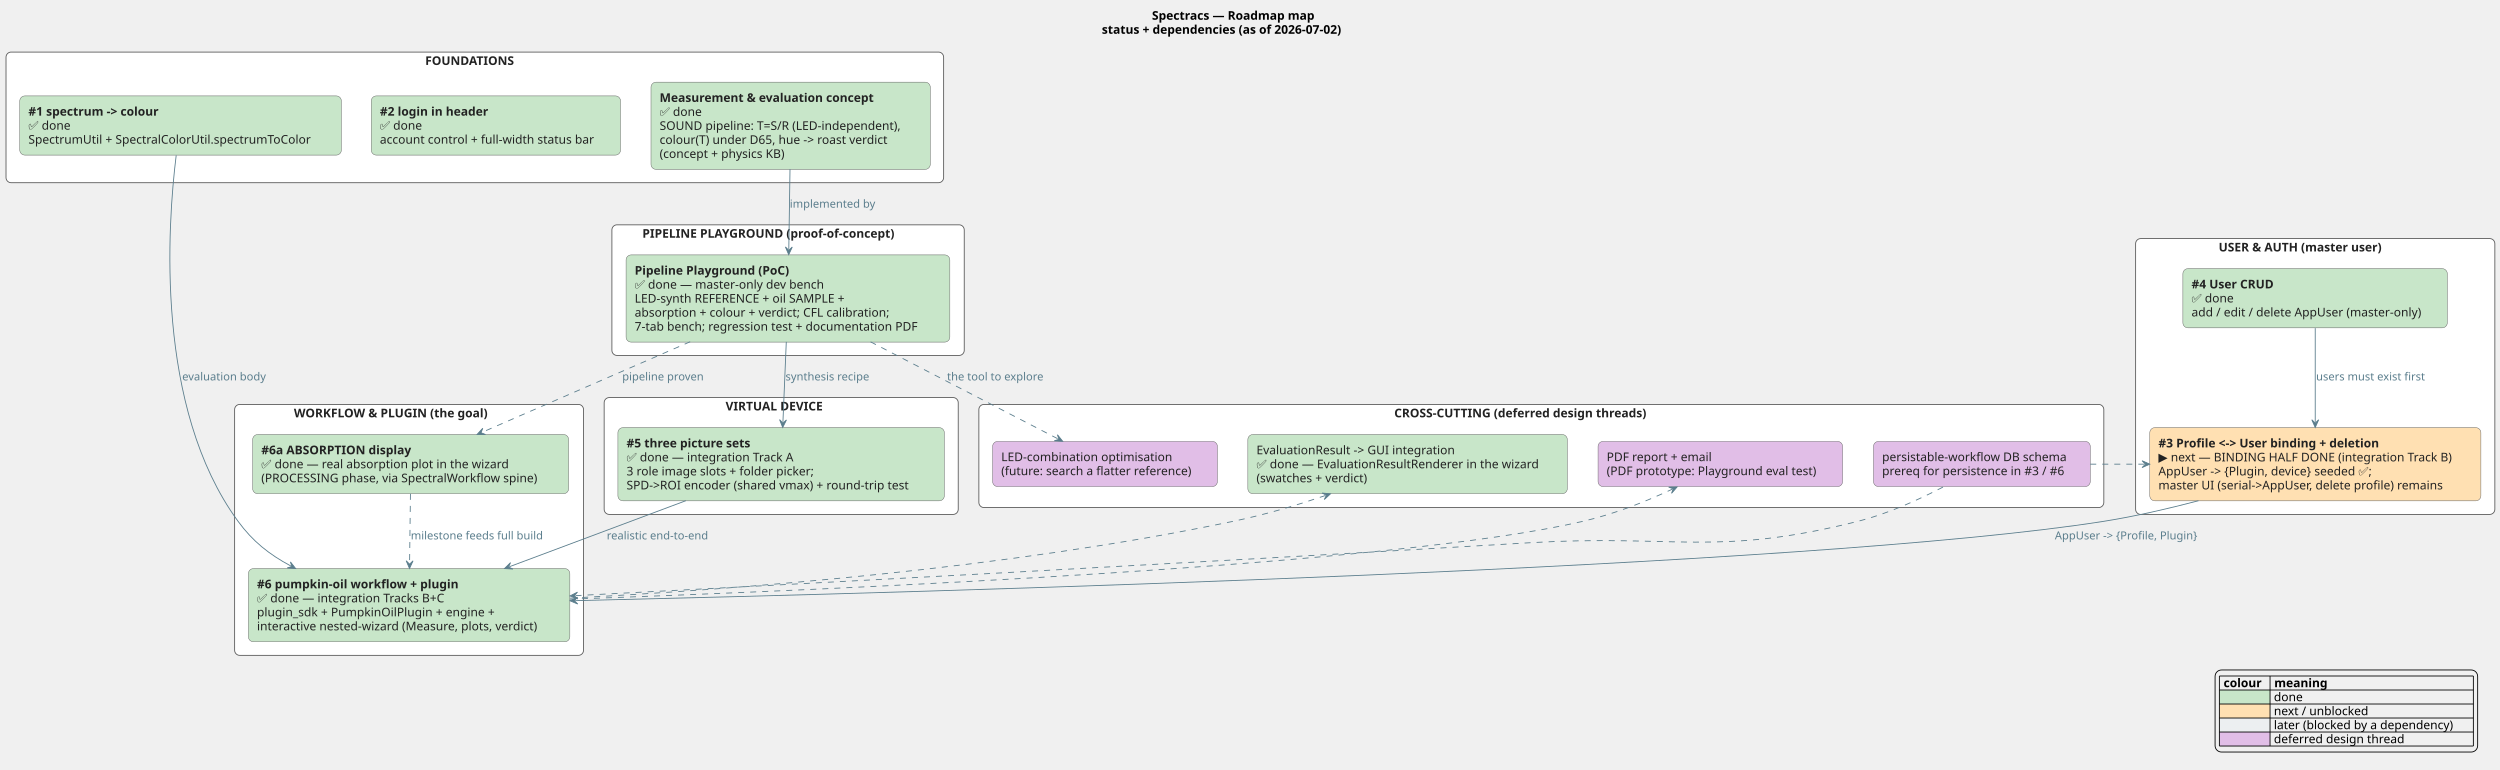
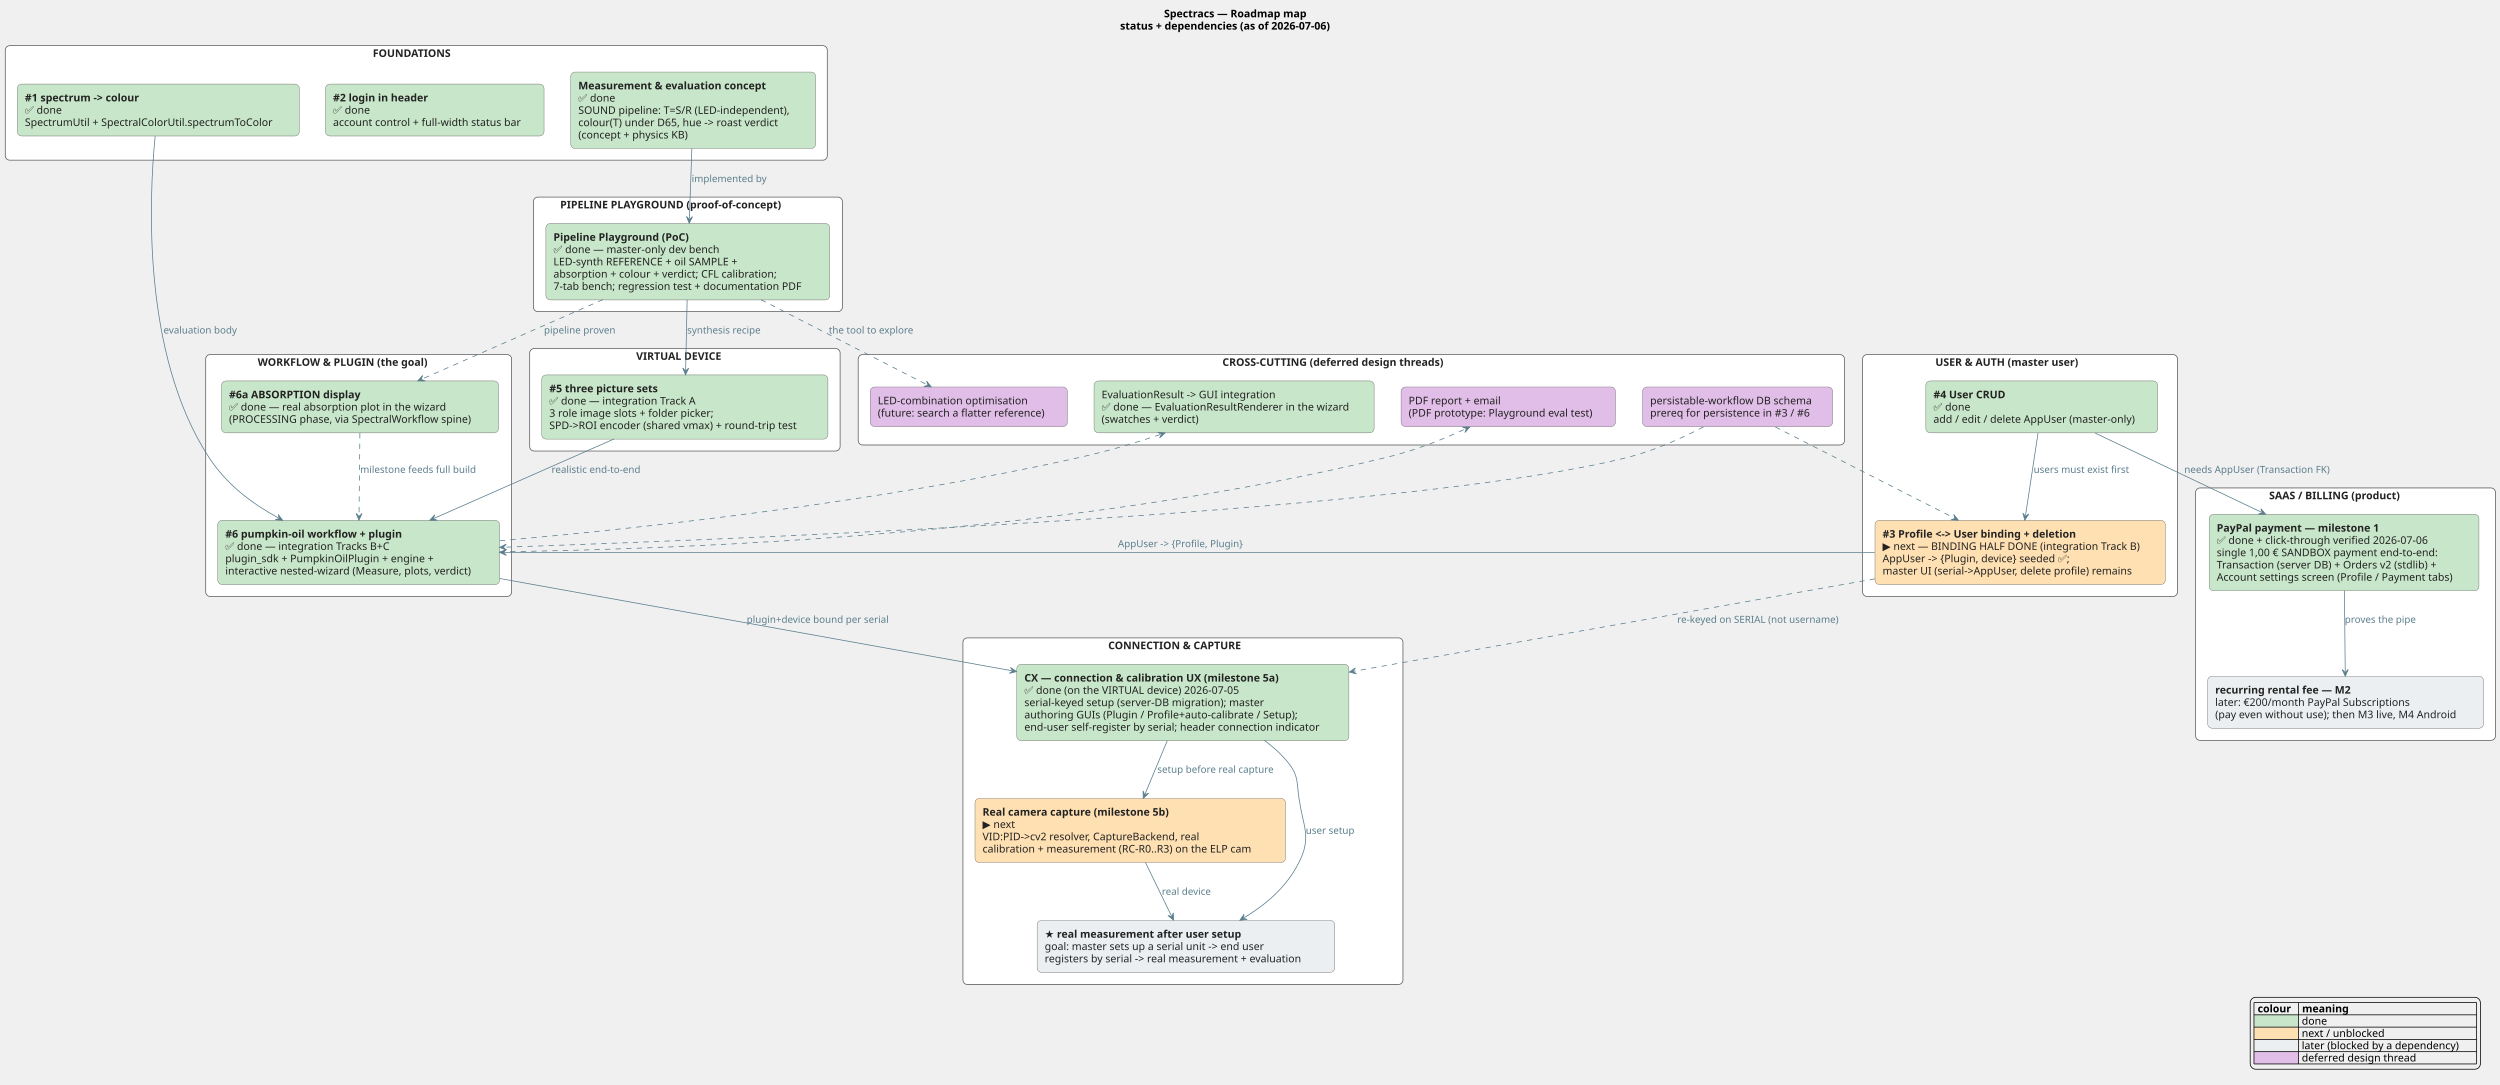
- <svg xmlns="http://www.w3.org/2000/svg" contentStyleType="text/css" height="895px" preserveAspectRatio="none" style="width:2909px;height:895px;background:#FFFFFF;" version="1.1" viewBox="0 0 2909 895" width="2909px" zoomAndPan="magnify">
+ <svg xmlns="http://www.w3.org/2000/svg" contentStyleType="text/css" height="1439px" preserveAspectRatio="none" style="width:3318px;height:1439px;background:#FFFFFF;" version="1.1" viewBox="0 0 3318 1439" width="3318px" zoomAndPan="magnify">
  <defs />
  <g>
-     <text fill="#000000" font-family="Sans" font-size="14" font-weight="bold" lengthAdjust="spacing" textLength="214.177" x="1340.412" y="22.995">Spectracs — Roadmap map</text>
-     <text fill="#000000" font-family="Sans" font-size="14" font-weight="bold" lengthAdjust="spacing" textLength="330.812" x="1282.094" y="39.292">status + dependencies (as of 2026-07-02)</text>
+     <text fill="#000000" font-family="Sans" font-size="14" font-weight="bold" lengthAdjust="spacing" textLength="214.177" x="1544.912" y="22.995">Spectracs — Roadmap map</text>
+     <text fill="#000000" font-family="Sans" font-size="14" font-weight="bold" lengthAdjust="spacing" textLength="330.812" x="1486.594" y="39.292">status + dependencies (as of 2026-07-06)</text>
    <g id="cluster_F">
      <rect fill="#FFFFFF" height="152" rx="6" ry="6" style="stroke:#5A5A5A;stroke-width:1.0;" width="1091" x="7" y="60.594" />
      <text fill="#222222" font-family="Sans" font-size="14" font-weight="bold" lengthAdjust="spacing" textLength="115.466" x="494.767" y="75.589">FOUNDATIONS</text>
    </g>
    <g id="cluster_PG">
-       <rect fill="#FFFFFF" height="152" rx="6" ry="6" style="stroke:#5A5A5A;stroke-width:1.0;" width="410" x="712" y="261.594" />
-       <text fill="#222222" font-family="Sans" font-size="14" font-weight="bold" lengthAdjust="spacing" textLength="339.131" x="747.435" y="276.589">PIPELINE PLAYGROUND  (proof-of-concept)</text>
+       <rect fill="#FFFFFF" height="152" rx="6" ry="6" style="stroke:#5A5A5A;stroke-width:1.0;" width="410" x="708" y="261.594" />
+       <text fill="#222222" font-family="Sans" font-size="14" font-weight="bold" lengthAdjust="spacing" textLength="339.131" x="743.435" y="276.589">PIPELINE PLAYGROUND  (proof-of-concept)</text>
    </g>
    <g id="cluster_UA">
-       <rect fill="#FFFFFF" height="321" rx="6" ry="6" style="stroke:#5A5A5A;stroke-width:1.0;" width="418" x="2485" y="277.594" />
-       <text fill="#222222" font-family="Sans" font-size="14" font-weight="bold" lengthAdjust="spacing" textLength="224.8" x="2581.6" y="292.589">USER &amp; AUTH  (master user)</text>
+       <rect fill="#FFFFFF" height="321" rx="6" ry="6" style="stroke:#5A5A5A;stroke-width:1.0;" width="418" x="2472" y="470.594" />
+       <text fill="#222222" font-family="Sans" font-size="14" font-weight="bold" lengthAdjust="spacing" textLength="224.8" x="2568.6" y="485.589">USER &amp; AUTH  (master user)</text>
    </g>
    <g id="cluster_VD">
      <rect fill="#FFFFFF" height="136" rx="6" ry="6" style="stroke:#5A5A5A;stroke-width:1.0;" width="412" x="703" y="462.594" />
      <text fill="#222222" font-family="Sans" font-size="14" font-weight="bold" lengthAdjust="spacing" textLength="129.439" x="844.281" y="477.589">VIRTUAL DEVICE</text>
    </g>
    <g id="cluster_G">
-       <rect fill="#FFFFFF" height="292" rx="6" ry="6" style="stroke:#5A5A5A;stroke-width:1.0;" width="406" x="273" y="470.594" />
+       <rect fill="#FFFFFF" height="321" rx="6" ry="6" style="stroke:#5A5A5A;stroke-width:1.0;" width="406" x="273" y="470.594" />
      <text fill="#222222" font-family="Sans" font-size="14" font-weight="bold" lengthAdjust="spacing" textLength="268.058" x="341.971" y="485.589">WORKFLOW &amp; PLUGIN   (the goal)</text>
+     </g>
+     <g id="cluster_CX">
+       <rect fill="#FFFFFF" height="460" rx="6" ry="6" style="stroke:#5A5A5A;stroke-width:1.0;" width="584" x="1278" y="846.594" />
+       <text fill="#222222" font-family="Sans" font-size="14" font-weight="bold" lengthAdjust="spacing" textLength="198.413" x="1470.793" y="861.589">CONNECTION &amp; CAPTURE</text>
+     </g>
+     <g id="cluster_SAAS">
+       <rect fill="#FFFFFF" height="335" rx="6" ry="6" style="stroke:#5A5A5A;stroke-width:1.0;" width="398" x="2914" y="647.594" />
+       <text fill="#222222" font-family="Sans" font-size="14" font-weight="bold" lengthAdjust="spacing" textLength="202.904" x="3011.548" y="662.589">SAAS / BILLING  (product)</text>
    </g>
    <g id="cluster_CC">
      <rect fill="#FFFFFF" height="120" rx="6" ry="6" style="stroke:#5A5A5A;stroke-width:1.0;" width="1309" x="1139" y="470.594" />
      <text fill="#222222" font-family="Sans" font-size="14" font-weight="bold" lengthAdjust="spacing" textLength="342.31" x="1622.345" y="485.589">CROSS-CUTTING  (deferred design threads)</text>
    </g>
    <g id="elem_R1">
      <rect fill="#C8E6C9" height="68.891" rx="6" ry="6" style="stroke:#5A5A5A;stroke-width:0.5;" width="374.218" x="23" y="111.594" />
      <text fill="#222222" font-family="Sans" font-size="14" font-weight="bold" lengthAdjust="spacing" textLength="182.014" x="33" y="134.589">#1  spectrum -&gt; colour</text>
      <text fill="#222222" font-family="Sans" font-size="14" lengthAdjust="spacing" textLength="51.233" x="33" y="150.886">✅ done</text>
      <text fill="#222222" font-family="Sans" font-size="14" lengthAdjust="spacing" textLength="354.218" x="33" y="167.183">SpectrumUtil + SpectralColorUtil.spectrumToColor</text>
    </g>
    <g id="elem_R2">
      <rect fill="#C8E6C9" height="68.891" rx="6" ry="6" style="stroke:#5A5A5A;stroke-width:0.5;" width="290.054" x="432" y="111.594" />
      <text fill="#222222" font-family="Sans" font-size="14" font-weight="bold" lengthAdjust="spacing" textLength="150.268" x="442" y="134.589">#2  login in header</text>
      <text fill="#222222" font-family="Sans" font-size="14" lengthAdjust="spacing" textLength="51.233" x="442" y="150.886">✅ done</text>
      <text fill="#222222" font-family="Sans" font-size="14" lengthAdjust="spacing" textLength="270.054" x="442" y="167.183">account control + full-width status bar</text>
    </g>
    <g id="elem_CONCEPT">
      <rect fill="#C8E6C9" height="101.484" rx="6" ry="6" style="stroke:#5A5A5A;stroke-width:0.5;" width="324.978" x="757.5" y="95.594" />
      <text fill="#222222" font-family="Sans" font-size="14" font-weight="bold" lengthAdjust="spacing" textLength="280.896" x="767.5" y="118.589">Measurement &amp; evaluation concept</text>
      <text fill="#222222" font-family="Sans" font-size="14" lengthAdjust="spacing" textLength="51.233" x="767.5" y="134.886">✅ done</text>
      <text fill="#222222" font-family="Sans" font-size="14" lengthAdjust="spacing" textLength="304.978" x="767.5" y="151.183">SOUND pipeline: T=S/R (LED-independent),</text>
      <text fill="#222222" font-family="Sans" font-size="14" lengthAdjust="spacing" textLength="291.013" x="767.5" y="167.48">colour(T) under D65, hue -&gt; roast verdict</text>
      <text fill="#222222" font-family="Sans" font-size="14" lengthAdjust="spacing" textLength="162.832" x="767.5" y="183.776">(concept + physics KB)</text>
    </g>
    <g id="elem_PLAY">
-       <rect fill="#C8E6C9" height="101.484" rx="6" ry="6" style="stroke:#5A5A5A;stroke-width:0.5;" width="376.74" x="728.5" y="296.594" />
-       <text fill="#222222" font-family="Sans" font-size="14" font-weight="bold" lengthAdjust="spacing" textLength="206.466" x="738.5" y="319.589">Pipeline Playground (PoC)</text>
-       <text fill="#222222" font-family="Sans" font-size="14" lengthAdjust="spacing" textLength="235.796" x="738.5" y="335.886">✅ done — master-only dev bench</text>
-       <text fill="#222222" font-family="Sans" font-size="14" lengthAdjust="spacing" textLength="272.118" x="738.5" y="352.183">LED-synth REFERENCE + oil SAMPLE +</text>
-       <text fill="#222222" font-family="Sans" font-size="14" lengthAdjust="spacing" textLength="326.067" x="738.5" y="368.479">absorption + colour + verdict; CFL calibration;</text>
-       <text fill="#222222" font-family="Sans" font-size="14" lengthAdjust="spacing" textLength="356.74" x="738.5" y="384.776">7-tab bench; regression test + documentation PDF</text>
+       <rect fill="#C8E6C9" height="101.484" rx="6" ry="6" style="stroke:#5A5A5A;stroke-width:0.5;" width="376.74" x="724.5" y="296.594" />
+       <text fill="#222222" font-family="Sans" font-size="14" font-weight="bold" lengthAdjust="spacing" textLength="206.466" x="734.5" y="319.589">Pipeline Playground (PoC)</text>
+       <text fill="#222222" font-family="Sans" font-size="14" lengthAdjust="spacing" textLength="235.796" x="734.5" y="335.886">✅ done — master-only dev bench</text>
+       <text fill="#222222" font-family="Sans" font-size="14" lengthAdjust="spacing" textLength="272.118" x="734.5" y="352.183">LED-synth REFERENCE + oil SAMPLE +</text>
+       <text fill="#222222" font-family="Sans" font-size="14" lengthAdjust="spacing" textLength="326.067" x="734.5" y="368.479">absorption + colour + verdict; CFL calibration;</text>
+       <text fill="#222222" font-family="Sans" font-size="14" lengthAdjust="spacing" textLength="356.74" x="734.5" y="384.776">7-tab bench; regression test + documentation PDF</text>
    </g>
    <g id="elem_R4">
-       <rect fill="#C8E6C9" height="68.891" rx="6" ry="6" style="stroke:#5A5A5A;stroke-width:0.5;" width="307.69" x="2540" y="312.594" />
-       <text fill="#222222" font-family="Sans" font-size="14" font-weight="bold" lengthAdjust="spacing" textLength="116.238" x="2550" y="335.589">#4  User CRUD</text>
-       <text fill="#222222" font-family="Sans" font-size="14" lengthAdjust="spacing" textLength="51.233" x="2550" y="351.886">✅ done</text>
-       <text fill="#222222" font-family="Sans" font-size="14" lengthAdjust="spacing" textLength="287.69" x="2550" y="368.183">add / edit / delete AppUser (master-only)</text>
+       <rect fill="#C8E6C9" height="68.891" rx="6" ry="6" style="stroke:#5A5A5A;stroke-width:0.5;" width="307.69" x="2556" y="505.594" />
+       <text fill="#222222" font-family="Sans" font-size="14" font-weight="bold" lengthAdjust="spacing" textLength="116.238" x="2566" y="528.589">#4  User CRUD</text>
+       <text fill="#222222" font-family="Sans" font-size="14" lengthAdjust="spacing" textLength="51.233" x="2566" y="544.886">✅ done</text>
+       <text fill="#222222" font-family="Sans" font-size="14" lengthAdjust="spacing" textLength="287.69" x="2566" y="561.183">add / edit / delete AppUser (master-only)</text>
    </g>
    <g id="elem_R3">
-       <rect fill="#FFE0B2" height="85.188" rx="6" ry="6" style="stroke:#5A5A5A;stroke-width:0.5;" width="385.265" x="2501.5" y="497.594" />
-       <text fill="#222222" font-family="Sans" font-size="14" font-weight="bold" lengthAdjust="spacing" textLength="309.142" x="2511.5" y="520.589">#3  Profile &lt;-&gt; User binding + deletion</text>
-       <text fill="#222222" font-family="Sans" font-size="14" lengthAdjust="spacing" textLength="365.265" x="2511.5" y="536.886">▶ next — BINDING HALF DONE (integration Track B)</text>
-       <text fill="#222222" font-family="Sans" font-size="14" lengthAdjust="spacing" textLength="276.866" x="2511.5" y="553.183">AppUser -&gt; {Plugin, device} seeded ✅;</text>
-       <text fill="#222222" font-family="Sans" font-size="14" lengthAdjust="spacing" textLength="360.712" x="2511.5" y="569.48">master UI (serial-&gt;AppUser, delete profile) remains</text>
+       <rect fill="#FFE0B2" height="85.188" rx="6" ry="6" style="stroke:#5A5A5A;stroke-width:0.5;" width="385.265" x="2488.5" y="690.594" />
+       <text fill="#222222" font-family="Sans" font-size="14" font-weight="bold" lengthAdjust="spacing" textLength="309.142" x="2498.5" y="713.589">#3  Profile &lt;-&gt; User binding + deletion</text>
+       <text fill="#222222" font-family="Sans" font-size="14" lengthAdjust="spacing" textLength="365.265" x="2498.5" y="729.886">▶ next — BINDING HALF DONE (integration Track B)</text>
+       <text fill="#222222" font-family="Sans" font-size="14" lengthAdjust="spacing" textLength="276.866" x="2498.5" y="746.183">AppUser -&gt; {Plugin, device} seeded ✅;</text>
+       <text fill="#222222" font-family="Sans" font-size="14" lengthAdjust="spacing" textLength="360.712" x="2498.5" y="762.48">master UI (serial-&gt;AppUser, delete profile) remains</text>
    </g>
    <g id="elem_R5">
      <rect fill="#C8E6C9" height="85.188" rx="6" ry="6" style="stroke:#5A5A5A;stroke-width:0.5;" width="379.83" x="719" y="497.594" />
      <text fill="#222222" font-family="Sans" font-size="14" font-weight="bold" lengthAdjust="spacing" textLength="172.553" x="729" y="520.589">#5  three picture sets</text>
      <text fill="#222222" font-family="Sans" font-size="14" lengthAdjust="spacing" textLength="208.206" x="729" y="536.886">✅ done — integration Track A</text>
      <text fill="#222222" font-family="Sans" font-size="14" lengthAdjust="spacing" textLength="238.608" x="729" y="553.183">3 role image slots + folder picker;</text>
      <text fill="#222222" font-family="Sans" font-size="14" lengthAdjust="spacing" textLength="359.83" x="729" y="569.48">SPD-&gt;ROI encoder (shared vmax) + round-trip test</text>
    </g>
    <g id="elem_R6a">
      <rect fill="#C8E6C9" height="68.891" rx="6" ry="6" style="stroke:#5A5A5A;stroke-width:0.5;" width="367.669" x="294" y="505.594" />
      <text fill="#222222" font-family="Sans" font-size="14" font-weight="bold" lengthAdjust="spacing" textLength="204.996" x="304" y="528.589">#6a  ABSORPTION display</text>
      <text fill="#222222" font-family="Sans" font-size="14" lengthAdjust="spacing" textLength="306.486" x="304" y="544.886">✅ done — real absorption plot in the wizard</text>
      <text fill="#222222" font-family="Sans" font-size="14" lengthAdjust="spacing" textLength="347.669" x="304" y="561.183">(PROCESSING phase, via SpectralWorkflow spine)</text>
    </g>
    <g id="elem_R6">
-       <rect fill="#C8E6C9" height="85.188" rx="6" ry="6" style="stroke:#5A5A5A;stroke-width:0.5;" width="374.081" x="289" y="661.594" />
-       <text fill="#222222" font-family="Sans" font-size="14" font-weight="bold" lengthAdjust="spacing" textLength="273.055" x="299" y="684.589">#6  pumpkin-oil workflow + plugin</text>
-       <text fill="#222222" font-family="Sans" font-size="14" lengthAdjust="spacing" textLength="237.033" x="299" y="700.886">✅ done — integration Tracks B+C</text>
-       <text fill="#222222" font-family="Sans" font-size="14" lengthAdjust="spacing" textLength="302.142" x="299" y="717.183">plugin_sdk + PumpkinOilPlugin + engine +</text>
-       <text fill="#222222" font-family="Sans" font-size="14" lengthAdjust="spacing" textLength="354.081" x="299" y="733.48">interactive nested-wizard (Measure, plots, verdict)</text>
+       <rect fill="#C8E6C9" height="85.188" rx="6" ry="6" style="stroke:#5A5A5A;stroke-width:0.5;" width="374.081" x="289" y="690.594" />
+       <text fill="#222222" font-family="Sans" font-size="14" font-weight="bold" lengthAdjust="spacing" textLength="273.055" x="299" y="713.589">#6  pumpkin-oil workflow + plugin</text>
+       <text fill="#222222" font-family="Sans" font-size="14" lengthAdjust="spacing" textLength="237.033" x="299" y="729.886">✅ done — integration Tracks B+C</text>
+       <text fill="#222222" font-family="Sans" font-size="14" lengthAdjust="spacing" textLength="302.142" x="299" y="746.183">plugin_sdk + PumpkinOilPlugin + engine +</text>
+       <text fill="#222222" font-family="Sans" font-size="14" lengthAdjust="spacing" textLength="354.081" x="299" y="762.48">interactive nested-wizard (Measure, plots, verdict)</text>
+     </g>
+     <g id="elem_CXA">
+       <rect fill="#C8E6C9" height="101.484" rx="6" ry="6" style="stroke:#5A5A5A;stroke-width:0.5;" width="440.731" x="1349.5" y="881.594" />
+       <text fill="#222222" font-family="Sans" font-size="14" font-weight="bold" lengthAdjust="spacing" textLength="384.843" x="1359.5" y="904.589">CX — connection &amp; calibration UX (milestone 5a)</text>
+       <text fill="#222222" font-family="Sans" font-size="14" lengthAdjust="spacing" textLength="311.777" x="1359.5" y="920.886">✅ done (on the VIRTUAL device) 2026-07-05</text>
+       <text fill="#222222" font-family="Sans" font-size="14" lengthAdjust="spacing" textLength="344.866" x="1359.5" y="937.183">serial-keyed setup (server-DB migration); master</text>
+       <text fill="#222222" font-family="Sans" font-size="14" lengthAdjust="spacing" textLength="389.437" x="1359.5" y="953.48">authoring GUIs (Plugin / Profile+auto-calibrate / Setup);</text>
+       <text fill="#222222" font-family="Sans" font-size="14" lengthAdjust="spacing" textLength="420.731" x="1359.5" y="969.776">end-user self-register by serial; header connection indicator</text>
+     </g>
+     <g id="elem_RC">
+       <rect fill="#FFE0B2" height="85.188" rx="6" ry="6" style="stroke:#5A5A5A;stroke-width:0.5;" width="412.021" x="1294" y="1059.594" />
+       <text fill="#222222" font-family="Sans" font-size="14" font-weight="bold" lengthAdjust="spacing" textLength="283.37" x="1304" y="1082.589">Real camera capture (milestone 5b)</text>
+       <text fill="#222222" font-family="Sans" font-size="14" lengthAdjust="spacing" textLength="46.477" x="1304" y="1098.886">▶ next</text>
+       <text fill="#222222" font-family="Sans" font-size="14" lengthAdjust="spacing" textLength="316.422" x="1304" y="1115.183">VID:PID-&gt;cv2 resolver, CaptureBackend, real</text>
+       <text fill="#222222" font-family="Sans" font-size="14" lengthAdjust="spacing" textLength="392.021" x="1304" y="1131.479">calibration + measurement (RC-R0..R3) on the ELP cam</text>
+     </g>
+     <g id="elem_MS">
+       <rect fill="#ECEFF1" height="68.891" rx="6" ry="6" style="stroke:#5A5A5A;stroke-width:0.5;" width="394.903" x="1376.5" y="1221.594" />
+       <text fill="#222222" font-family="Sans" font-size="14" font-weight="bold" lengthAdjust="spacing" textLength="294.376" x="1386.5" y="1244.589">★ real measurement after user setup</text>
+       <text fill="#222222" font-family="Sans" font-size="14" lengthAdjust="spacing" textLength="317.926" x="1386.5" y="1260.886">goal: master sets up a serial unit -&gt; end user</text>
+       <text fill="#222222" font-family="Sans" font-size="14" lengthAdjust="spacing" textLength="374.903" x="1386.5" y="1277.183">registers by serial -&gt; real measurement + evaluation</text>
+     </g>
+     <g id="elem_PAY">
+       <rect fill="#C8E6C9" height="101.484" rx="6" ry="6" style="stroke:#5A5A5A;stroke-width:0.5;" width="358.044" x="2932" y="682.594" />
+       <text fill="#222222" font-family="Sans" font-size="14" font-weight="bold" lengthAdjust="spacing" textLength="243.701" x="2942" y="705.589">PayPal payment — milestone 1</text>
+       <text fill="#222222" font-family="Sans" font-size="14" lengthAdjust="spacing" textLength="306.637" x="2942" y="721.886">✅ done + click-through verified 2026-07-06</text>
+       <text fill="#222222" font-family="Sans" font-size="14" lengthAdjust="spacing" textLength="317.693" x="2942" y="738.183">single 1,00 € SANDBOX payment end-to-end:</text>
+       <text fill="#222222" font-family="Sans" font-size="14" lengthAdjust="spacing" textLength="326.163" x="2942" y="754.48">Transaction (server DB) + Orders v2 (stdlib) +</text>
+       <text fill="#222222" font-family="Sans" font-size="14" lengthAdjust="spacing" textLength="338.044" x="2942" y="770.776">Account settings screen (Profile / Payment tabs)</text>
+     </g>
+     <g id="elem_PAY2">
+       <rect fill="#ECEFF1" height="68.891" rx="6" ry="6" style="stroke:#5A5A5A;stroke-width:0.5;" width="366.172" x="2930" y="897.594" />
+       <text fill="#222222" font-family="Sans" font-size="14" font-weight="bold" lengthAdjust="spacing" textLength="202.815" x="2940" y="920.589">recurring rental fee — M2</text>
+       <text fill="#222222" font-family="Sans" font-size="14" lengthAdjust="spacing" textLength="276.678" x="2940" y="936.886">later: €200/month PayPal Subscriptions</text>
+       <text fill="#222222" font-family="Sans" font-size="14" lengthAdjust="spacing" textLength="346.172" x="2940" y="953.183">(pay even without use); then M3 live, M4 Android</text>
    </g>
    <g id="elem_CCa">
      <rect fill="#E1BEE7" height="52.594" rx="6" ry="6" style="stroke:#5A5A5A;stroke-width:0.5;" width="252.237" x="2180" y="513.594" />
      <text fill="#222222" font-family="Sans" font-size="14" lengthAdjust="spacing" textLength="228.935" x="2190" y="536.589">persistable-workflow DB schema</text>
      <text fill="#222222" font-family="Sans" font-size="14" lengthAdjust="spacing" textLength="232.237" x="2190" y="552.886">prereq for persistence in #3 / #6</text>
    </g>
    <g id="elem_CCb">
      <rect fill="#C8E6C9" height="68.891" rx="6" ry="6" style="stroke:#5A5A5A;stroke-width:0.5;" width="371.727" x="1452" y="505.594" />
      <text fill="#222222" font-family="Sans" font-size="14" lengthAdjust="spacing" textLength="250.018" x="1462" y="528.589">EvaluationResult -&gt; GUI integration</text>
      <text fill="#222222" font-family="Sans" font-size="14" lengthAdjust="spacing" textLength="351.727" x="1462" y="544.886">✅ done — EvaluationResultRenderer in the wizard</text>
      <text fill="#222222" font-family="Sans" font-size="14" lengthAdjust="spacing" textLength="145.462" x="1462" y="561.183">(swatches + verdict)</text>
    </g>
    <g id="elem_CCc">
      <rect fill="#E1BEE7" height="52.594" rx="6" ry="6" style="stroke:#5A5A5A;stroke-width:0.5;" width="284.544" x="1859.5" y="513.594" />
      <text fill="#222222" font-family="Sans" font-size="14" lengthAdjust="spacing" textLength="134.032" x="1869.5" y="536.589">PDF report + email</text>
      <text fill="#222222" font-family="Sans" font-size="14" lengthAdjust="spacing" textLength="264.544" x="1869.5" y="552.886">(PDF prototype: Playground eval test)</text>
    </g>
    <g id="elem_CCd">
      <rect fill="#E1BEE7" height="52.594" rx="6" ry="6" style="stroke:#5A5A5A;stroke-width:0.5;" width="261.575" x="1155" y="513.594" />
      <text fill="#222222" font-family="Sans" font-size="14" lengthAdjust="spacing" textLength="210.923" x="1165" y="536.589">LED-combination optimisation</text>
      <text fill="#222222" font-family="Sans" font-size="14" lengthAdjust="spacing" textLength="241.575" x="1165" y="552.886">(future: search a flatter reference)</text>
    </g>
    <g id="link_R1_R6">
-       <path d="M205.03,180.744 C194.87,262.464 180.2,474.394 277,606.594 C294.07,629.904 313.007,645.028 338.707,658.748 " fill="none" id="R1-to-R6" style="stroke:#5A7D8C;stroke-width:1.0;" />
-       <polygon fill="#5A7D8C" points="344,661.574,337.944,653.807,339.589,659.219,334.177,660.864,344,661.574" style="stroke:#5A7D8C;stroke-width:1.0;" />
-       <text fill="#5A7D8C" font-family="Sans" font-size="13" lengthAdjust="spacing" textLength="104.66" x="212" y="442.661">evaluation body</text>
+       <path d="M205.93,180.684 C197.91,261.364 187.91,469.554 277,606.594 C300.54,642.804 333.33,667.628 369.89,687.688 " fill="none" id="R1-to-R6" style="stroke:#5A7D8C;stroke-width:1.0;" />
+       <polygon fill="#5A7D8C" points="375.15,690.574,369.184,682.738,370.767,688.169,365.336,689.751,375.15,690.574" style="stroke:#5A7D8C;stroke-width:1.0;" />
+       <text fill="#5A7D8C" font-family="Sans" font-size="13" lengthAdjust="spacing" textLength="104.66" x="217" y="442.661">evaluation body</text>
    </g>
    <g id="link_CONCEPT_PLAY">
-       <path d="M919.25,196.794 C918.79,227.184 918.301,259.934 917.841,290.334 " fill="none" id="CONCEPT-to-PLAY" style="stroke:#5A7D8C;stroke-width:1.0;" />
-       <polygon fill="#5A7D8C" points="917.75,296.334,921.886,287.395,917.826,291.334,913.887,287.274,917.75,296.334" style="stroke:#5A7D8C;stroke-width:1.0;" />
-       <text fill="#5A7D8C" font-family="Sans" font-size="13" lengthAdjust="spacing" textLength="106.463" x="919" y="241.661">implemented by</text>
+       <path d="M918.25,196.794 C917.18,227.184 916.031,259.938 914.961,290.337 " fill="none" id="CONCEPT-to-PLAY" style="stroke:#5A7D8C;stroke-width:1.0;" />
+       <polygon fill="#5A7D8C" points="914.75,296.334,919.064,287.48,914.926,291.337,911.069,287.199,914.75,296.334" style="stroke:#5A7D8C;stroke-width:1.0;" />
+       <text fill="#5A7D8C" font-family="Sans" font-size="13" lengthAdjust="spacing" textLength="106.463" x="918" y="241.661">implemented by</text>
    </g>
    <g id="link_PLAY_R5">
-       <path d="M914.92,397.774 C913.62,428.724 912.22,462.099 911,491.409 " fill="none" id="PLAY-to-R5" style="stroke:#5A7D8C;stroke-width:1.0;" />
-       <polygon fill="#5A7D8C" points="910.75,497.404,915.121,488.578,910.958,492.408,907.128,488.245,910.75,497.404" style="stroke:#5A7D8C;stroke-width:1.0;" />
-       <text fill="#5A7D8C" font-family="Sans" font-size="13" lengthAdjust="spacing" textLength="105.682" x="914" y="442.661">synthesis recipe</text>
+       <path d="M911.96,397.774 C911.31,428.724 910.617,462.095 909.997,491.405 " fill="none" id="PLAY-to-R5" style="stroke:#5A7D8C;stroke-width:1.0;" />
+       <polygon fill="#5A7D8C" points="909.87,497.404,914.059,488.49,909.976,492.405,906.061,488.321,909.87,497.404" style="stroke:#5A7D8C;stroke-width:1.0;" />
+       <text fill="#5A7D8C" font-family="Sans" font-size="13" lengthAdjust="spacing" textLength="105.682" x="912" y="442.661">synthesis recipe</text>
    </g>
    <g id="link_PLAY_R6a">
-       <path d="M803.09,397.654 C725.1,431.584 629.252,473.291 560.602,503.151 " fill="none" id="PLAY-to-R6a" style="stroke:#5A7D8C;stroke-width:1.0;stroke-dasharray:7.0,7.0;" />
-       <polygon fill="#5A7D8C" points="555.1,505.544,564.948,505.622,559.685,503.549,561.758,498.286,555.1,505.544" style="stroke:#5A7D8C;stroke-width:1.0;" />
-       <text fill="#5A7D8C" font-family="Sans" font-size="13" lengthAdjust="spacing" textLength="101.188" x="724" y="442.661">pipeline proven</text>
+       <path d="M800.13,397.654 C722.84,431.584 627.924,473.272 559.894,503.132 " fill="none" id="PLAY-to-R6a" style="stroke:#5A7D8C;stroke-width:1.0;stroke-dasharray:7.0,7.0;" />
+       <polygon fill="#5A7D8C" points="554.4,505.544,564.249,505.589,558.978,503.534,561.033,498.264,554.4,505.544" style="stroke:#5A7D8C;stroke-width:1.0;" />
+       <text fill="#5A7D8C" font-family="Sans" font-size="13" lengthAdjust="spacing" textLength="101.188" x="722" y="442.661">pipeline proven</text>
    </g>
    <g id="link_PLAY_CCd">
-       <path d="M1012.99,397.774 C1084.63,434.864 1174.282,481.265 1231.252,510.755 " fill="none" id="PLAY-to-CCd" style="stroke:#5A7D8C;stroke-width:1.0;stroke-dasharray:7.0,7.0;" />
-       <polygon fill="#5A7D8C" points="1236.58,513.514,1230.426,505.824,1232.14,511.215,1226.748,512.929,1236.58,513.514" style="stroke:#5A7D8C;stroke-width:1.0;" />
-       <text fill="#5A7D8C" font-family="Sans" font-size="13" lengthAdjust="spacing" textLength="120.25" x="1102" y="442.661">the tool to explore</text>
+       <path d="M1010.03,397.774 C1082.45,434.864 1173.12,481.289 1230.7,510.779 " fill="none" id="PLAY-to-CCd" style="stroke:#5A7D8C;stroke-width:1.0;stroke-dasharray:7.0,7.0;" />
+       <polygon fill="#5A7D8C" points="1236.04,513.514,1229.853,505.851,1231.59,511.235,1226.206,512.971,1236.04,513.514" style="stroke:#5A7D8C;stroke-width:1.0;" />
+       <text fill="#5A7D8C" font-family="Sans" font-size="13" lengthAdjust="spacing" textLength="120.25" x="1100" y="442.661">the tool to explore</text>
    </g>
    <g id="link_R4_R3">
-       <path d="M2694,381.804 C2694,414.034 2694,456.734 2694,491.394 " fill="none" id="R4-to-R3" style="stroke:#5A7D8C;stroke-width:1.0;" />
-       <polygon fill="#5A7D8C" points="2694,497.394,2698,488.394,2694,492.394,2690,488.394,2694,497.394" style="stroke:#5A7D8C;stroke-width:1.0;" />
-       <text fill="#5A7D8C" font-family="Sans" font-size="13" lengthAdjust="spacing" textLength="136.875" x="2695" y="442.661">users must exist first</text>
+       <path d="M2704.88,574.804 C2699.99,607.034 2693.49,649.802 2688.23,684.462 " fill="none" id="R4-to-R3" style="stroke:#5A7D8C;stroke-width:1.0;" />
+       <polygon fill="#5A7D8C" points="2687.33,690.394,2692.635,682.096,2688.08,685.45,2684.726,680.895,2687.33,690.394" style="stroke:#5A7D8C;stroke-width:1.0;" />
+       <text fill="#5A7D8C" font-family="Sans" font-size="13" lengthAdjust="spacing" textLength="136.875" x="2699" y="627.661">users must exist first</text>
    </g>
    <g id="link_R3_R6">
-       <path d="M2558.13,582.644 C2522.6,592.024 2484.12,600.894 2448,606.594 C2107.84,660.314 1092.748,689.013 669.238,698.933 " fill="none" id="R3-to-R6" style="stroke:#5A7D8C;stroke-width:1.0;" />
-       <polygon fill="#5A7D8C" points="663.24,699.074,672.331,702.862,668.239,698.957,672.144,694.864,663.24,699.074" style="stroke:#5A7D8C;stroke-width:1.0;" />
-       <text fill="#5A7D8C" font-family="Sans" font-size="13" lengthAdjust="spacing" textLength="184.412" x="2391" y="627.661">AppUser -&gt; {Profile, Plugin}</text>
+       <path d="M2488.16,733.094 C2068.59,733.094 1083.31,733.094 669.05,733.094 " fill="none" id="R3-to-R6" style="stroke:#5A7D8C;stroke-width:1.0;" />
+       <polygon fill="#5A7D8C" points="663.05,733.094,672.05,737.094,668.05,733.094,672.05,729.094,663.05,733.094" style="stroke:#5A7D8C;stroke-width:1.0;" />
+       <text fill="#5A7D8C" font-family="Sans" font-size="13" lengthAdjust="spacing" textLength="184.412" x="1483.75" y="726.161">AppUser -&gt; {Profile, Plugin}</text>
    </g>
    <g id="link_R5_R6">
-       <path d="M798.05,582.604 C733.28,606.834 657.44,635.211 592.65,659.451 " fill="none" id="R5-to-R6" style="stroke:#5A7D8C;stroke-width:1.0;" />
-       <polygon fill="#5A7D8C" points="587.03,661.554,596.861,662.146,591.713,659.802,594.058,654.654,587.03,661.554" style="stroke:#5A7D8C;stroke-width:1.0;" />
-       <text fill="#5A7D8C" font-family="Sans" font-size="13" lengthAdjust="spacing" textLength="126.706" x="706" y="627.661">realistic end-to-end</text>
+       <path d="M814.78,582.654 C742.38,614.594 648.33,656.072 575.889,688.032 " fill="none" id="R5-to-R6" style="stroke:#5A7D8C;stroke-width:1.0;" />
+       <polygon fill="#5A7D8C" points="570.4,690.454,580.249,690.481,574.975,688.436,577.02,683.161,570.4,690.454" style="stroke:#5A7D8C;stroke-width:1.0;" />
+       <text fill="#5A7D8C" font-family="Sans" font-size="13" lengthAdjust="spacing" textLength="126.706" x="732" y="627.661">realistic end-to-end</text>
    </g>
    <g id="link_R6a_R6">
-       <path d="M477.59,574.664 C477.27,599.864 476.926,628.544 476.586,655.504 " fill="none" id="R6a-to-R6" style="stroke:#5A7D8C;stroke-width:1.0;stroke-dasharray:7.0,7.0;" />
-       <polygon fill="#5A7D8C" points="476.51,661.504,480.623,652.555,476.573,656.504,472.624,652.454,476.51,661.504" style="stroke:#5A7D8C;stroke-width:1.0;" />
+       <path d="M477.65,574.804 C477.31,607.034 476.862,649.734 476.502,684.394 " fill="none" id="R6a-to-R6" style="stroke:#5A7D8C;stroke-width:1.0;stroke-dasharray:7.0,7.0;" />
+       <polygon fill="#5A7D8C" points="476.44,690.394,480.533,681.436,476.492,685.394,472.534,681.353,476.44,690.394" style="stroke:#5A7D8C;stroke-width:1.0;" />
      <text fill="#5A7D8C" font-family="Sans" font-size="13" lengthAdjust="spacing" textLength="163.947" x="478" y="627.661">milestone feeds full build</text>
    </g>
    <g id="link_CCa_R3">
-       <path d="M2432.18,540.094 C2455.27,540.094 2472.37,540.094 2495.47,540.094 " fill="none" id="CCa-to-R3" style="stroke:#5A7D8C;stroke-width:1.0;stroke-dasharray:7.0,7.0;" />
-       <polygon fill="#5A7D8C" points="2501.47,540.094,2492.47,536.094,2496.47,540.094,2492.47,544.094,2501.47,540.094" style="stroke:#5A7D8C;stroke-width:1.0;" />
+       <path d="M2356.19,566.654 C2418.35,598.324 2519.764,649.97 2593.834,687.7 " fill="none" id="CCa-to-R3" style="stroke:#5A7D8C;stroke-width:1.0;stroke-dasharray:7.0,7.0;" />
+       <polygon fill="#5A7D8C" points="2599.18,690.424,2592.976,682.774,2594.725,688.154,2589.345,689.903,2599.18,690.424" style="stroke:#5A7D8C;stroke-width:1.0;" />
    </g>
    <g id="link_CCa_R6">
-       <path d="M2260.85,566.754 C2233.22,581.144 2196.63,597.894 2162,606.594 C1996.55,648.144 1949.28,621.364 1779,631.594 C1381.83,655.454 922.342,679.911 669.212,693.121 " fill="none" id="CCa-to-R6" style="stroke:#5A7D8C;stroke-width:1.0;stroke-dasharray:7.0,7.0;" />
-       <polygon fill="#5A7D8C" points="663.22,693.434,672.416,696.959,668.213,693.173,671.999,688.97,663.22,693.434" style="stroke:#5A7D8C;stroke-width:1.0;" />
+       <path d="M2260.82,566.644 C2233.18,580.984 2196.59,597.744 2162,606.594 C1882.98,678.014 1046.927,713.481 669.057,726.241 " fill="none" id="CCa-to-R6" style="stroke:#5A7D8C;stroke-width:1.0;stroke-dasharray:7.0,7.0;" />
+       <polygon fill="#5A7D8C" points="663.06,726.444,672.19,730.138,668.057,726.275,671.92,722.142,663.06,726.444" style="stroke:#5A7D8C;stroke-width:1.0;" />
    </g>
    <g id="link_R6_CCb">
-       <path d="M663.42,695.974 C858.04,685.844 1170.48,661.924 1435,606.594 C1472.7,598.704 1507.587,588.349 1542.477,576.529 " fill="none" id="R6-to-CCb" style="stroke:#5A7D8C;stroke-width:1.0;stroke-dasharray:7.0,7.0;" />
-       <polygon fill="#5A7D8C" points="1548.16,574.604,1538.352,573.703,1543.424,576.208,1540.919,581.28,1548.16,574.604" style="stroke:#5A7D8C;stroke-width:1.0;" />
+       <path d="M663.4,717.734 C858,700.454 1170.42,666.074 1435,606.594 C1471.94,598.294 1506.071,588.082 1540.571,576.511 " fill="none" id="R6-to-CCb" style="stroke:#5A7D8C;stroke-width:1.0;stroke-dasharray:7.0,7.0;" />
+       <polygon fill="#5A7D8C" points="1546.26,574.604,1536.455,573.673,1541.52,576.193,1538.999,581.258,1546.26,574.604" style="stroke:#5A7D8C;stroke-width:1.0;" />
    </g>
    <g id="link_R6_CCc">
-       <path d="M663.08,697.214 C983.36,685.934 1623.3,657.694 1842,606.594 C1880,597.714 1915.22,583.494 1946.05,569.154 " fill="none" id="R6-to-CCc" style="stroke:#5A7D8C;stroke-width:1.0;stroke-dasharray:7.0,7.0;" />
-       <polygon fill="#5A7D8C" points="1951.49,566.624,1941.643,566.793,1946.956,568.732,1945.016,574.046,1951.49,566.624" style="stroke:#5A7D8C;stroke-width:1.0;" />
-     </g>
-     <rect fill="none" height="95.484" id="_legend" rx="7.5" ry="7.5" style="stroke:#000000;stroke-width:1.0;" width="305.531" x="2577.469" y="779.594" />
-     <text fill="#000000" font-family="Sans" font-size="14" font-weight="bold" lengthAdjust="spacing" textLength="49.205" x="2587.343" y="799.589">colour</text>
-     <text fill="#000000" font-family="Sans" font-size="14" font-weight="bold" lengthAdjust="spacing" textLength="68.284" x="2646.296" y="799.589">meaning</text>
-     <rect fill="#C8E6C9" height="16.297" style="stroke:none;stroke-width:1.0;" width="58.953" x="2582.469" y="802.891" />
-     <text fill="#000000" font-family="Sans" font-size="14" lengthAdjust="spacing" textLength="17.801" x="2582.469" y="815.886">    </text>
-     <text fill="#000000" font-family="Sans" font-size="14" lengthAdjust="spacing" textLength="34.938" x="2645.872" y="815.886">done</text>
-     <rect fill="#FFE0B2" height="16.297" style="stroke:none;stroke-width:1.0;" width="58.953" x="2582.469" y="819.188" />
-     <text fill="#000000" font-family="Sans" font-size="14" lengthAdjust="spacing" textLength="17.801" x="2582.469" y="832.183">    </text>
-     <text fill="#000000" font-family="Sans" font-size="14" lengthAdjust="spacing" textLength="117.27" x="2645.872" y="832.183">next / unblocked</text>
-     <rect fill="#ECEFF1" height="16.297" style="stroke:none;stroke-width:1.0;" width="58.953" x="2582.469" y="835.484" />
-     <text fill="#000000" font-family="Sans" font-size="14" lengthAdjust="spacing" textLength="17.801" x="2582.469" y="848.48">    </text>
-     <text fill="#000000" font-family="Sans" font-size="14" lengthAdjust="spacing" textLength="227.678" x="2645.872" y="848.48">later (blocked by a dependency)</text>
-     <rect fill="#E1BEE7" height="16.297" style="stroke:none;stroke-width:1.0;" width="58.953" x="2582.469" y="851.781" />
-     <text fill="#000000" font-family="Sans" font-size="14" lengthAdjust="spacing" textLength="17.801" x="2582.469" y="864.776">    </text>
-     <text fill="#000000" font-family="Sans" font-size="14" lengthAdjust="spacing" textLength="161.595" x="2645.872" y="864.776">deferred design thread</text>
-     <line style="stroke:#000000;stroke-width:1.0;" x1="2582.469" x2="2878" y1="786.594" y2="786.594" />
-     <line style="stroke:#000000;stroke-width:1.0;" x1="2582.469" x2="2878" y1="802.891" y2="802.891" />
-     <line style="stroke:#000000;stroke-width:1.0;" x1="2582.469" x2="2878" y1="819.188" y2="819.188" />
-     <line style="stroke:#000000;stroke-width:1.0;" x1="2582.469" x2="2878" y1="835.484" y2="835.484" />
-     <line style="stroke:#000000;stroke-width:1.0;" x1="2582.469" x2="2878" y1="851.781" y2="851.781" />
-     <line style="stroke:#000000;stroke-width:1.0;" x1="2582.469" x2="2878" y1="868.078" y2="868.078" />
-     <line style="stroke:#000000;stroke-width:1.0;" x1="2582.469" x2="2582.469" y1="786.594" y2="868.078" />
-     <line style="stroke:#000000;stroke-width:1.0;" x1="2641.422" x2="2641.422" y1="786.594" y2="868.078" />
-     <line style="stroke:#000000;stroke-width:1.0;" x1="2878" x2="2878" y1="786.594" y2="868.078" />
+       <path d="M663.09,732.334 C928.93,728.764 1429.53,707.574 1842,606.594 C1879.61,597.384 1914.489,583.332 1945.259,569.172 " fill="none" id="R6-to-CCc" style="stroke:#5A7D8C;stroke-width:1.0;stroke-dasharray:7.0,7.0;" />
+       <polygon fill="#5A7D8C" points="1950.71,566.664,1940.862,566.793,1946.168,568.754,1944.206,574.06,1950.71,566.664" style="stroke:#5A7D8C;stroke-width:1.0;" />
+     </g>
+     <g id="link_R3_CXA">
+       <path d="M2488.43,768.244 C2294.14,802.694 2000.428,854.766 1796.658,890.906 " fill="none" id="R3-to-CXA" style="stroke:#5A7D8C;stroke-width:1.0;stroke-dasharray:7.0,7.0;" />
+       <polygon fill="#5A7D8C" points="1790.75,891.954,1800.31,894.321,1795.673,891.081,1798.913,886.443,1790.75,891.954" style="stroke:#5A7D8C;stroke-width:1.0;" />
+       <text fill="#5A7D8C" font-family="Sans" font-size="13" lengthAdjust="spacing" textLength="232.35" x="2226" y="826.661">re-keyed on SERIAL (not username)</text>
+     </g>
+     <g id="link_R6_CXA">
+       <path d="M663.13,767.794 C853.28,802.034 1141.825,853.99 1343.285,890.27 " fill="none" id="R6-to-CXA" style="stroke:#5A7D8C;stroke-width:1.0;" />
+       <polygon fill="#5A7D8C" points="1349.19,891.334,1341.041,885.802,1344.269,890.448,1339.623,893.675,1349.19,891.334" style="stroke:#5A7D8C;stroke-width:1.0;" />
+       <text fill="#5A7D8C" font-family="Sans" font-size="13" lengthAdjust="spacing" textLength="204.033" x="991" y="826.661">plugin+device bound per serial</text>
+     </g>
+     <g id="link_CXA_RC">
+       <path d="M1549.19,983.044 C1539.03,1007.414 1529.268,1030.856 1519.619,1054.006 " fill="none" id="CXA-to-RC" style="stroke:#5A7D8C;stroke-width:1.0;" />
+       <polygon fill="#5A7D8C" points="1517.31,1059.544,1524.465,1052.776,1519.234,1054.929,1517.081,1049.698,1517.31,1059.544" style="stroke:#5A7D8C;stroke-width:1.0;" />
+       <text fill="#5A7D8C" font-family="Sans" font-size="13" lengthAdjust="spacing" textLength="165.845" x="1536" y="1025.661">setup before real capture</text>
+     </g>
+     <g id="link_RC_MS">
+       <path d="M1520.22,1144.624 C1531.95,1168.714 1543.894,1193.259 1554.914,1215.899 " fill="none" id="RC-to-MS" style="stroke:#5A7D8C;stroke-width:1.0;" />
+       <polygon fill="#5A7D8C" points="1557.54,1221.294,1557.198,1211.451,1555.352,1216.798,1550.005,1214.952,1557.54,1221.294" style="stroke:#5A7D8C;stroke-width:1.0;" />
+       <text fill="#5A7D8C" font-family="Sans" font-size="13" lengthAdjust="spacing" textLength="71.754" x="1542" y="1187.661">real device</text>
+     </g>
+     <g id="link_CXA_MS">
+       <path d="M1678.13,982.674 C1690.02,991.374 1701.04,1001.324 1710,1012.594 C1723.57,1029.654 1720.86,1038.024 1724,1059.594 C1729.45,1096.974 1741.04,1110.874 1724,1144.594 C1707.3,1177.644 1680.661,1200.123 1650.641,1218.323 " fill="none" id="CXA-to-MS" style="stroke:#5A7D8C;stroke-width:1.0;" />
+       <polygon fill="#5A7D8C" points="1645.51,1221.434,1655.28,1220.188,1649.786,1218.842,1651.132,1213.347,1645.51,1221.434" style="stroke:#5A7D8C;stroke-width:1.0;" />
+       <text fill="#5A7D8C" font-family="Sans" font-size="13" lengthAdjust="spacing" textLength="68.847" x="1733" y="1106.661">user setup</text>
+     </g>
+     <g id="link_R4_PAY">
+       <path d="M2780.77,574.804 C2843.5,604.684 2930.503,646.124 3001.633,680.004 " fill="none" id="R4-to-PAY" style="stroke:#5A7D8C;stroke-width:1.0;" />
+       <polygon fill="#5A7D8C" points="3007.05,682.584,3000.645,675.102,3002.536,680.434,2997.204,682.325,3007.05,682.584" style="stroke:#5A7D8C;stroke-width:1.0;" />
+       <text fill="#5A7D8C" font-family="Sans" font-size="13" lengthAdjust="spacing" textLength="209.111" x="2899" y="627.661">needs AppUser (Transaction FK)</text>
+     </g>
+     <g id="link_PAY_PAY2">
+       <path d="M3111.5,783.804 C3111.87,819.364 3112.278,860.284 3112.599,891.504 " fill="none" id="PAY-to-PAY2" style="stroke:#5A7D8C;stroke-width:1.0;" />
+       <polygon fill="#5A7D8C" points="3112.66,897.504,3116.568,888.463,3112.609,892.504,3108.568,888.545,3112.66,897.504" style="stroke:#5A7D8C;stroke-width:1.0;" />
+       <text fill="#5A7D8C" font-family="Sans" font-size="13" lengthAdjust="spacing" textLength="101.728" x="3112" y="826.661">proves the pipe</text>
+     </g>
+     <rect fill="none" height="95.484" id="_legend" rx="7.5" ry="7.5" style="stroke:#000000;stroke-width:1.0;" width="305.531" x="2986.469" y="1323.594" />
+     <text fill="#000000" font-family="Sans" font-size="14" font-weight="bold" lengthAdjust="spacing" textLength="49.205" x="2996.343" y="1343.589">colour</text>
+     <text fill="#000000" font-family="Sans" font-size="14" font-weight="bold" lengthAdjust="spacing" textLength="68.284" x="3055.296" y="1343.589">meaning</text>
+     <rect fill="#C8E6C9" height="16.297" style="stroke:none;stroke-width:1.0;" width="58.953" x="2991.469" y="1346.891" />
+     <text fill="#000000" font-family="Sans" font-size="14" lengthAdjust="spacing" textLength="17.801" x="2991.469" y="1359.886">    </text>
+     <text fill="#000000" font-family="Sans" font-size="14" lengthAdjust="spacing" textLength="34.938" x="3054.872" y="1359.886">done</text>
+     <rect fill="#FFE0B2" height="16.297" style="stroke:none;stroke-width:1.0;" width="58.953" x="2991.469" y="1363.188" />
+     <text fill="#000000" font-family="Sans" font-size="14" lengthAdjust="spacing" textLength="17.801" x="2991.469" y="1376.183">    </text>
+     <text fill="#000000" font-family="Sans" font-size="14" lengthAdjust="spacing" textLength="117.27" x="3054.872" y="1376.183">next / unblocked</text>
+     <rect fill="#ECEFF1" height="16.297" style="stroke:none;stroke-width:1.0;" width="58.953" x="2991.469" y="1379.484" />
+     <text fill="#000000" font-family="Sans" font-size="14" lengthAdjust="spacing" textLength="17.801" x="2991.469" y="1392.479">    </text>
+     <text fill="#000000" font-family="Sans" font-size="14" lengthAdjust="spacing" textLength="227.678" x="3054.872" y="1392.479">later (blocked by a dependency)</text>
+     <rect fill="#E1BEE7" height="16.297" style="stroke:none;stroke-width:1.0;" width="58.953" x="2991.469" y="1395.781" />
+     <text fill="#000000" font-family="Sans" font-size="14" lengthAdjust="spacing" textLength="17.801" x="2991.469" y="1408.776">    </text>
+     <text fill="#000000" font-family="Sans" font-size="14" lengthAdjust="spacing" textLength="161.595" x="3054.872" y="1408.776">deferred design thread</text>
+     <line style="stroke:#000000;stroke-width:1.0;" x1="2991.469" x2="3287" y1="1330.594" y2="1330.594" />
+     <line style="stroke:#000000;stroke-width:1.0;" x1="2991.469" x2="3287" y1="1346.891" y2="1346.891" />
+     <line style="stroke:#000000;stroke-width:1.0;" x1="2991.469" x2="3287" y1="1363.188" y2="1363.188" />
+     <line style="stroke:#000000;stroke-width:1.0;" x1="2991.469" x2="3287" y1="1379.484" y2="1379.484" />
+     <line style="stroke:#000000;stroke-width:1.0;" x1="2991.469" x2="3287" y1="1395.781" y2="1395.781" />
+     <line style="stroke:#000000;stroke-width:1.0;" x1="2991.469" x2="3287" y1="1412.078" y2="1412.078" />
+     <line style="stroke:#000000;stroke-width:1.0;" x1="2991.469" x2="2991.469" y1="1330.594" y2="1412.078" />
+     <line style="stroke:#000000;stroke-width:1.0;" x1="3050.422" x2="3050.422" y1="1330.594" y2="1412.078" />
+     <line style="stroke:#000000;stroke-width:1.0;" x1="3287" x2="3287" y1="1330.594" y2="1412.078" />
  </g>
</svg>
